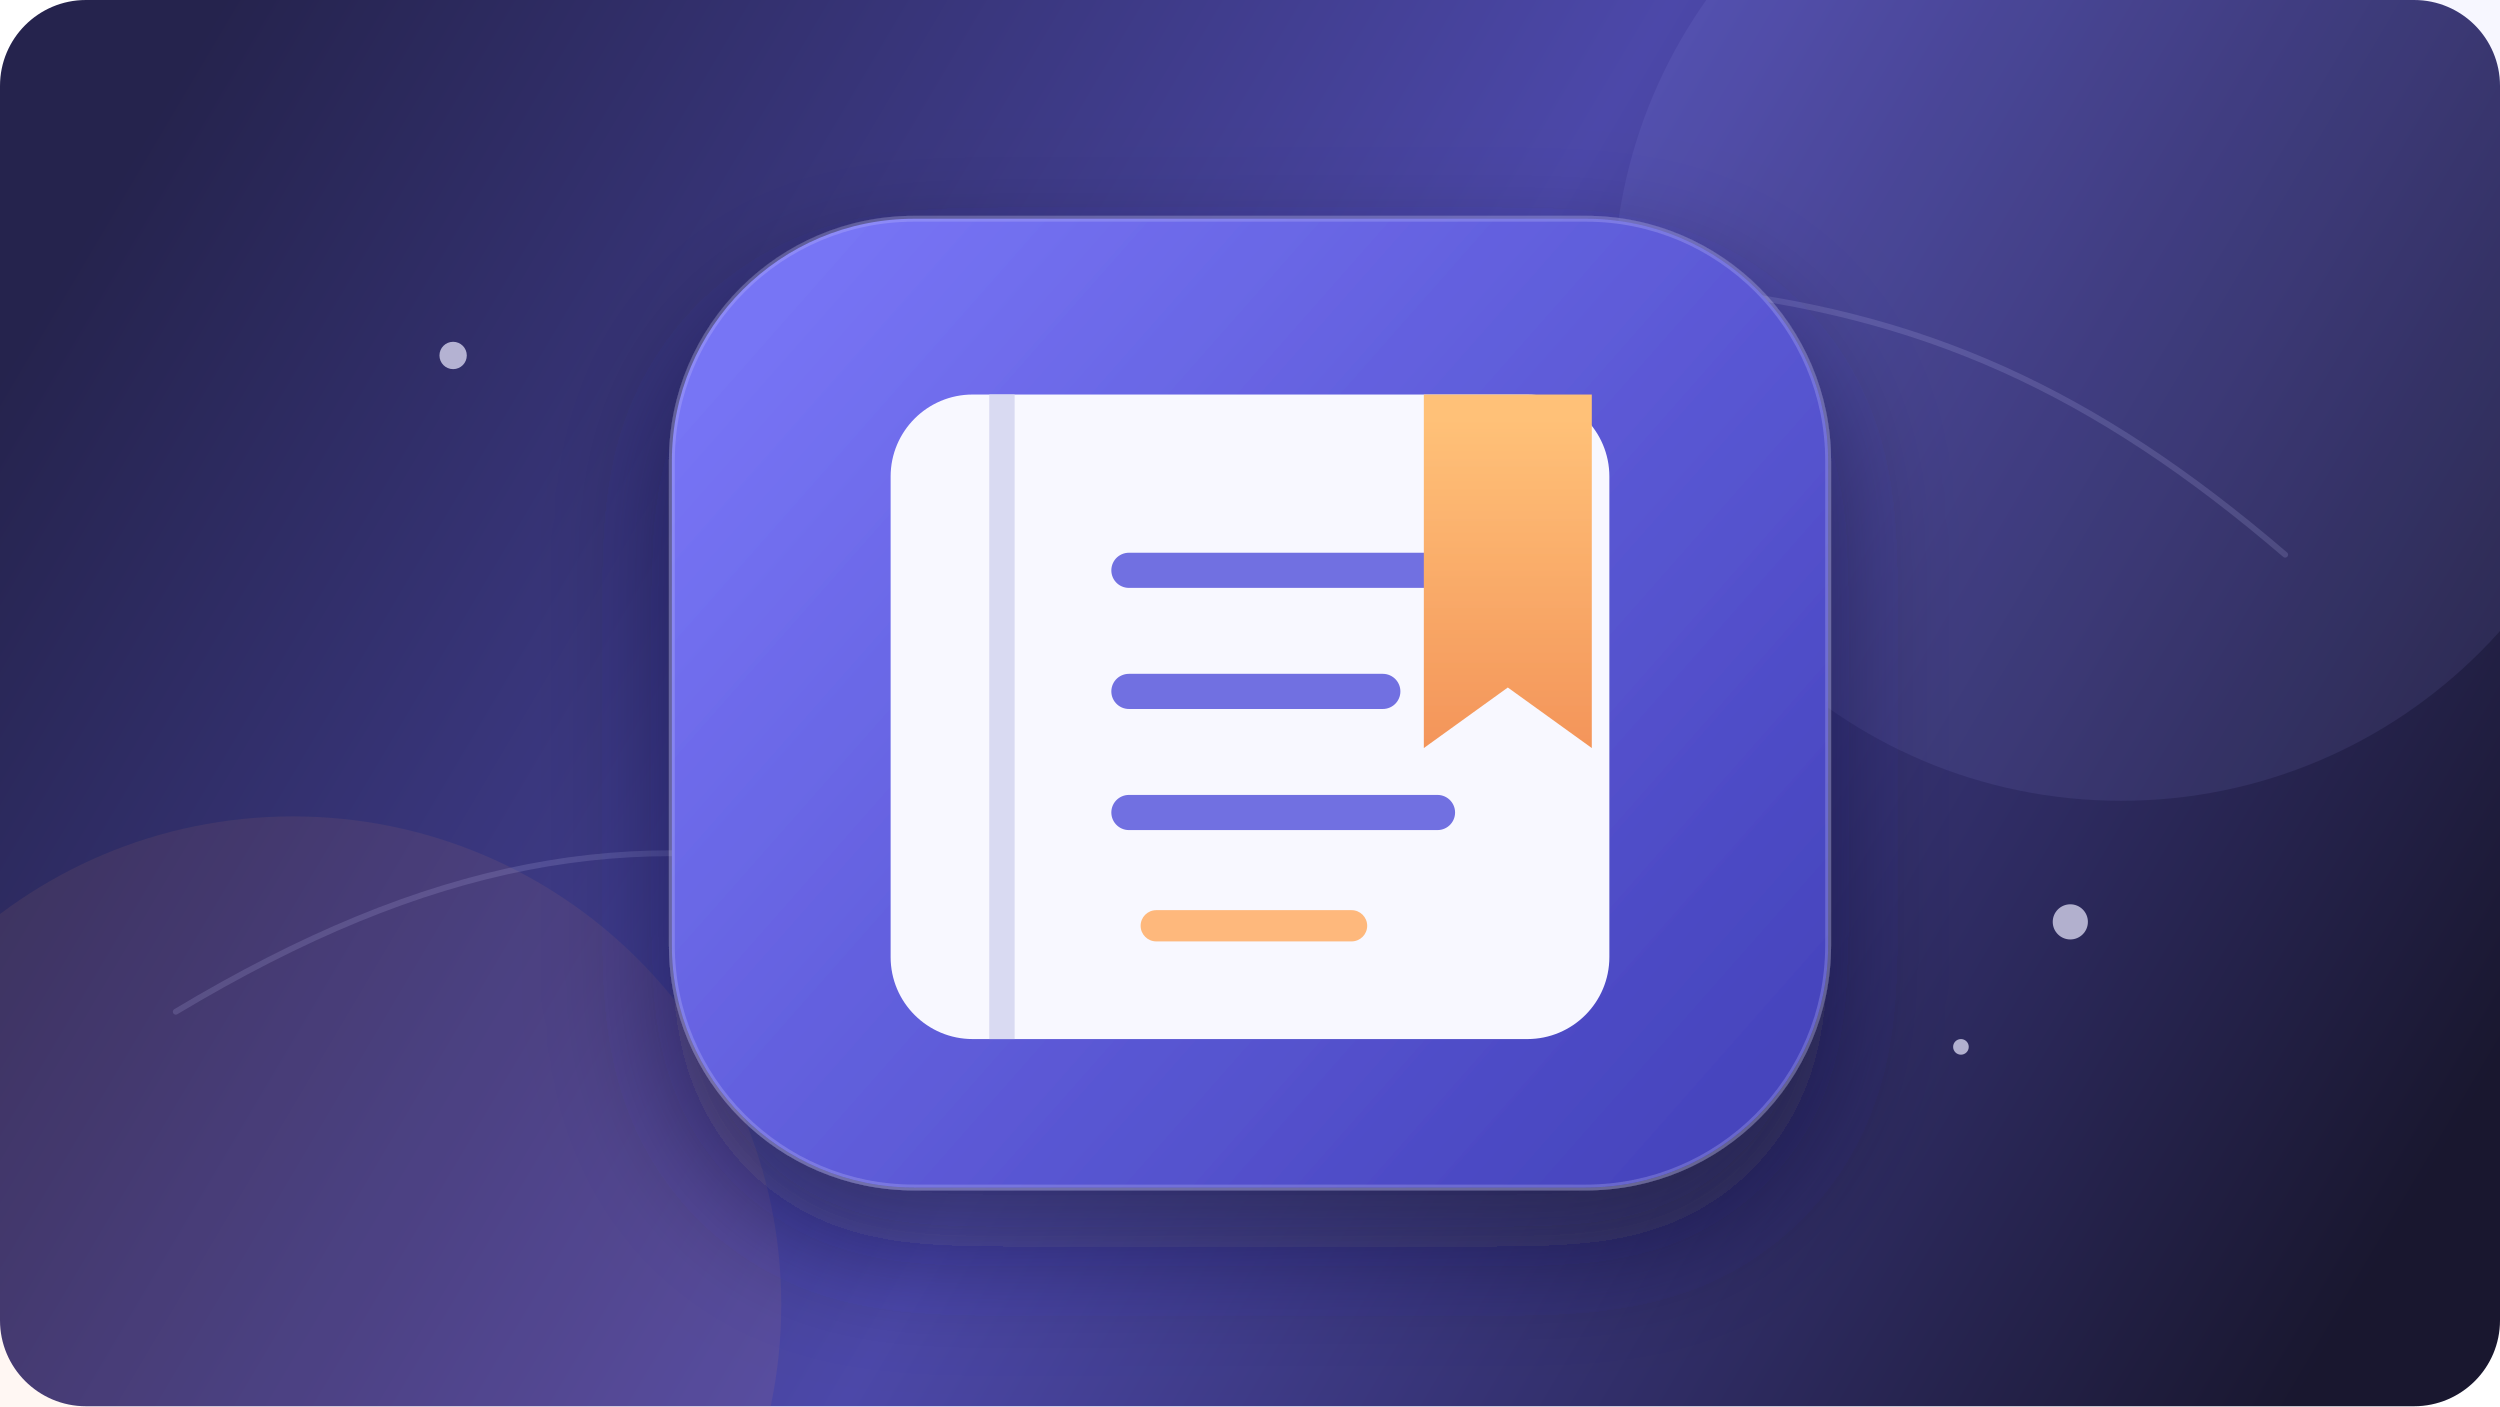
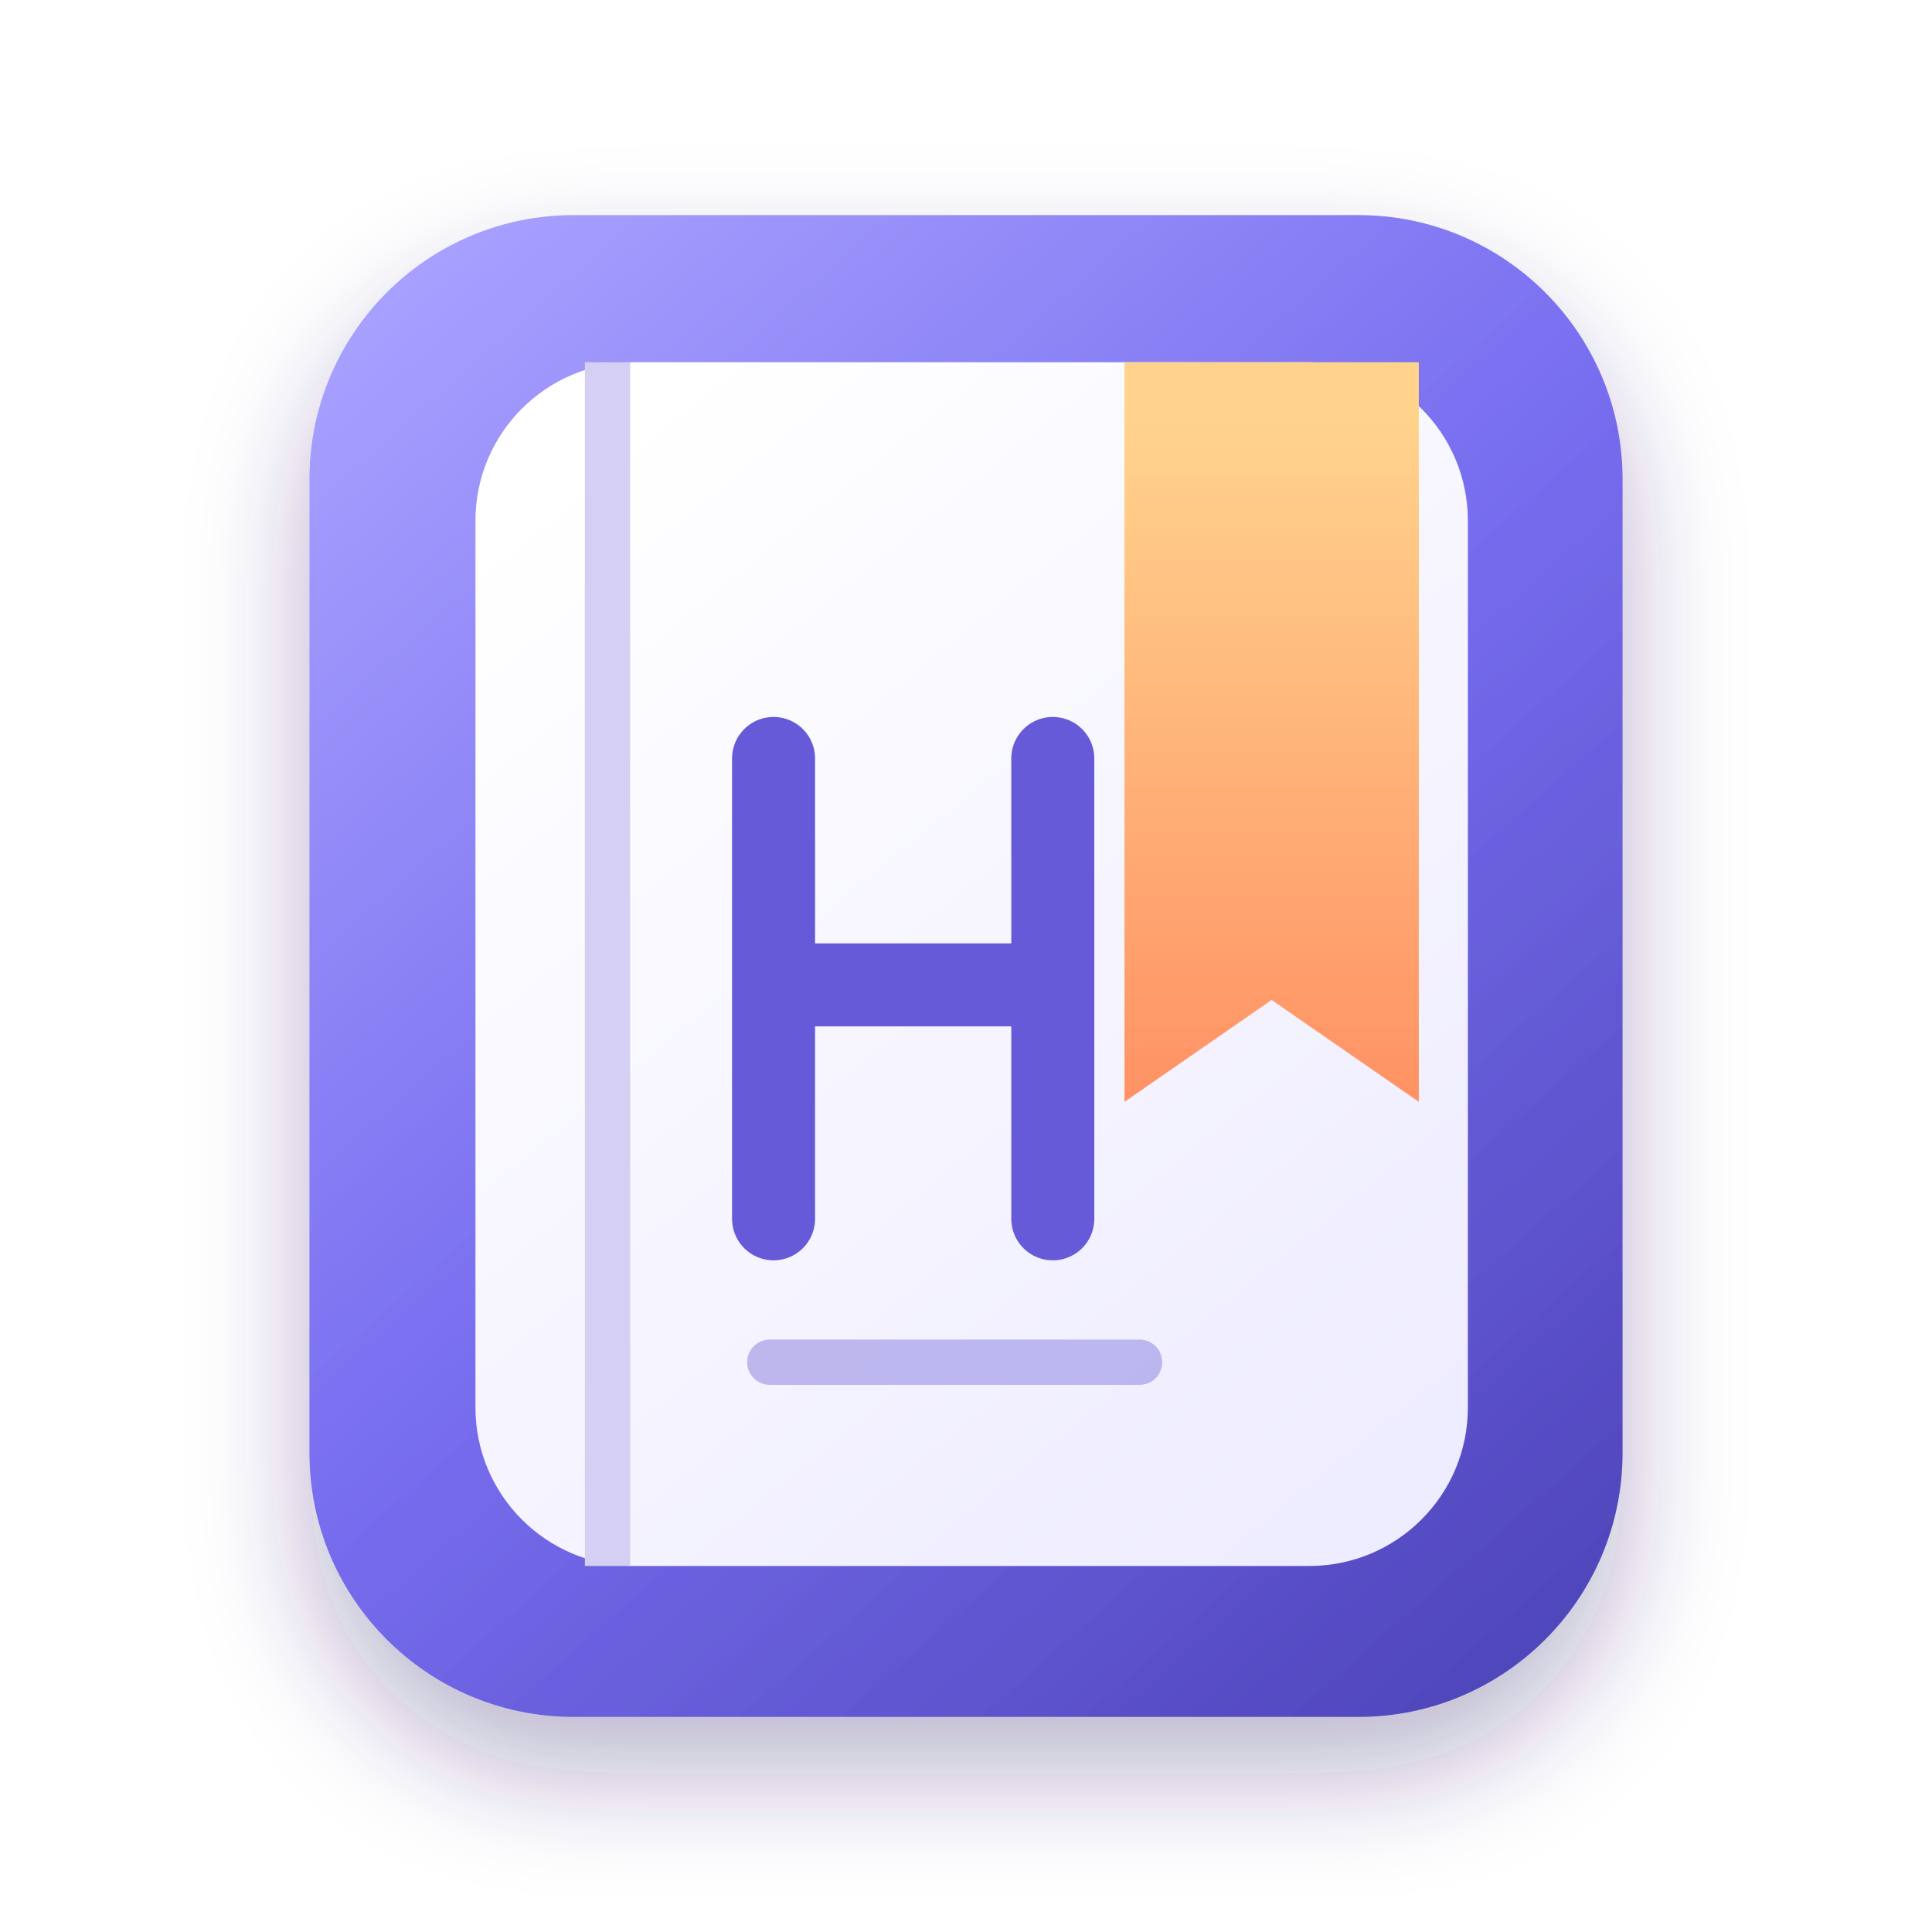
- <svg xmlns="http://www.w3.org/2000/svg" viewBox="0 0 1280 720" role="img" aria-labelledby="title description">
+ <svg xmlns="http://www.w3.org/2000/svg" viewBox="0 0 512 512" role="img" aria-labelledby="title description">
  <defs>
-     <linearGradient id="bg" x1="92" y1="36" x2="1194" y2="688" gradientUnits="userSpaceOnUse">
-       <stop stop-color="#25234d" />
-       <stop offset="0.5" stop-color="#4c48a9" />
-       <stop offset="1" stop-color="#19172f" />
+     <linearGradient id="cover" x1="92" y1="76" x2="416" y2="442" gradientUnits="userSpaceOnUse">
+       <stop stop-color="#aaa2ff" />
+       <stop offset=".48" stop-color="#786ef0" />
+       <stop offset="1" stop-color="#4e44b9" />
    </linearGradient>
-     <linearGradient id="cover" x1="402" y1="154" x2="878" y2="574" gradientUnits="userSpaceOnUse">
-       <stop stop-color="#7774f5" />
-       <stop offset="1" stop-color="#4644bd" />
+     <linearGradient id="paper" x1="147" y1="126" x2="365" y2="393" gradientUnits="userSpaceOnUse">
+       <stop stop-color="#ffffff" />
+       <stop offset="1" stop-color="#eeecff" />
    </linearGradient>
-     <linearGradient id="bookmark" x1="772" y1="214" x2="772" y2="420" gradientUnits="userSpaceOnUse">
-       <stop stop-color="#ffc178" />
-       <stop offset="1" stop-color="#f18b53" />
+     <linearGradient id="ribbon" x1="337" y1="111" x2="337" y2="304" gradientUnits="userSpaceOnUse">
+       <stop stop-color="#ffd38c" />
+       <stop offset="1" stop-color="#ff8d61" />
    </linearGradient>
-     <filter id="shadow" x="-30%" y="-30%" width="160%" height="160%">
-       <feDropShadow dx="0" dy="30" stdDeviation="32" flood-color="#100d2f" flood-opacity=".5" />
+     <filter id="shadow" x="-20%" y="-20%" width="150%" height="160%">
+       <feDropShadow dx="0" dy="15" stdDeviation="15" flood-color="#27196b" flood-opacity=".32" />
    </filter>
  </defs>
-   <rect width="1280" height="720" rx="44" fill="url(#bg)" />
-   <circle cx="1086" cy="150" r="260" fill="#a4a2ff" opacity=".09" />
-   <circle cx="150" cy="668" r="250" fill="#fb9f63" opacity=".08" />
-   <path d="M90 518c130-78 234-96 348-70M866 148c118 12 206 52 304 136" fill="none" stroke="#cfceff" stroke-width="3" stroke-linecap="round" opacity=".16" />
  <g filter="url(#shadow)">
-     <rect x="344" y="112" width="592" height="496" rx="124" fill="url(#cover)" stroke="#d2d0ff" stroke-opacity=".24" stroke-width="3" />
-     <rect x="456" y="202" width="368" height="330" rx="42" fill="#f8f8ff" />
-     <path d="M513 202v330" stroke="#d9daf2" stroke-width="13" />
-     <path d="M578 292h174M578 354h130M578 416h158" stroke="#716fe1" stroke-width="18" stroke-linecap="round" />
-     <path d="M729 202h86v181l-43-31-43 31V202Z" fill="url(#bookmark)" />
-     <rect x="584" y="466" width="116" height="16" rx="8" fill="#ffae67" opacity=".86" />
-   </g>
-   <g fill="#ebeaff" opacity=".7">
-     <circle cx="232" cy="182" r="7" />
-     <circle cx="1060" cy="472" r="9" />
-     <circle cx="1004" cy="536" r="4" />
+     <rect x="82" y="57" width="348" height="398" rx="70" fill="url(#cover)" />
+     <rect x="126" y="96" width="263" height="319" rx="42" fill="url(#paper)" />
+     <path d="M161 96v319" fill="none" stroke="#d5d0f3" stroke-width="12" />
+     <path d="M298 96h78v196l-39-27-39 27V96Z" fill="url(#ribbon)" />
+     <path d="M205 201v122M205 261h74M279 201v122" fill="none" stroke="#665ad8" stroke-width="22" stroke-linecap="round" stroke-linejoin="round" />
+     <path d="M204 361h98" fill="none" stroke="#a59ee7" stroke-width="12" stroke-linecap="round" opacity=".7" />
  </g>
</svg>
